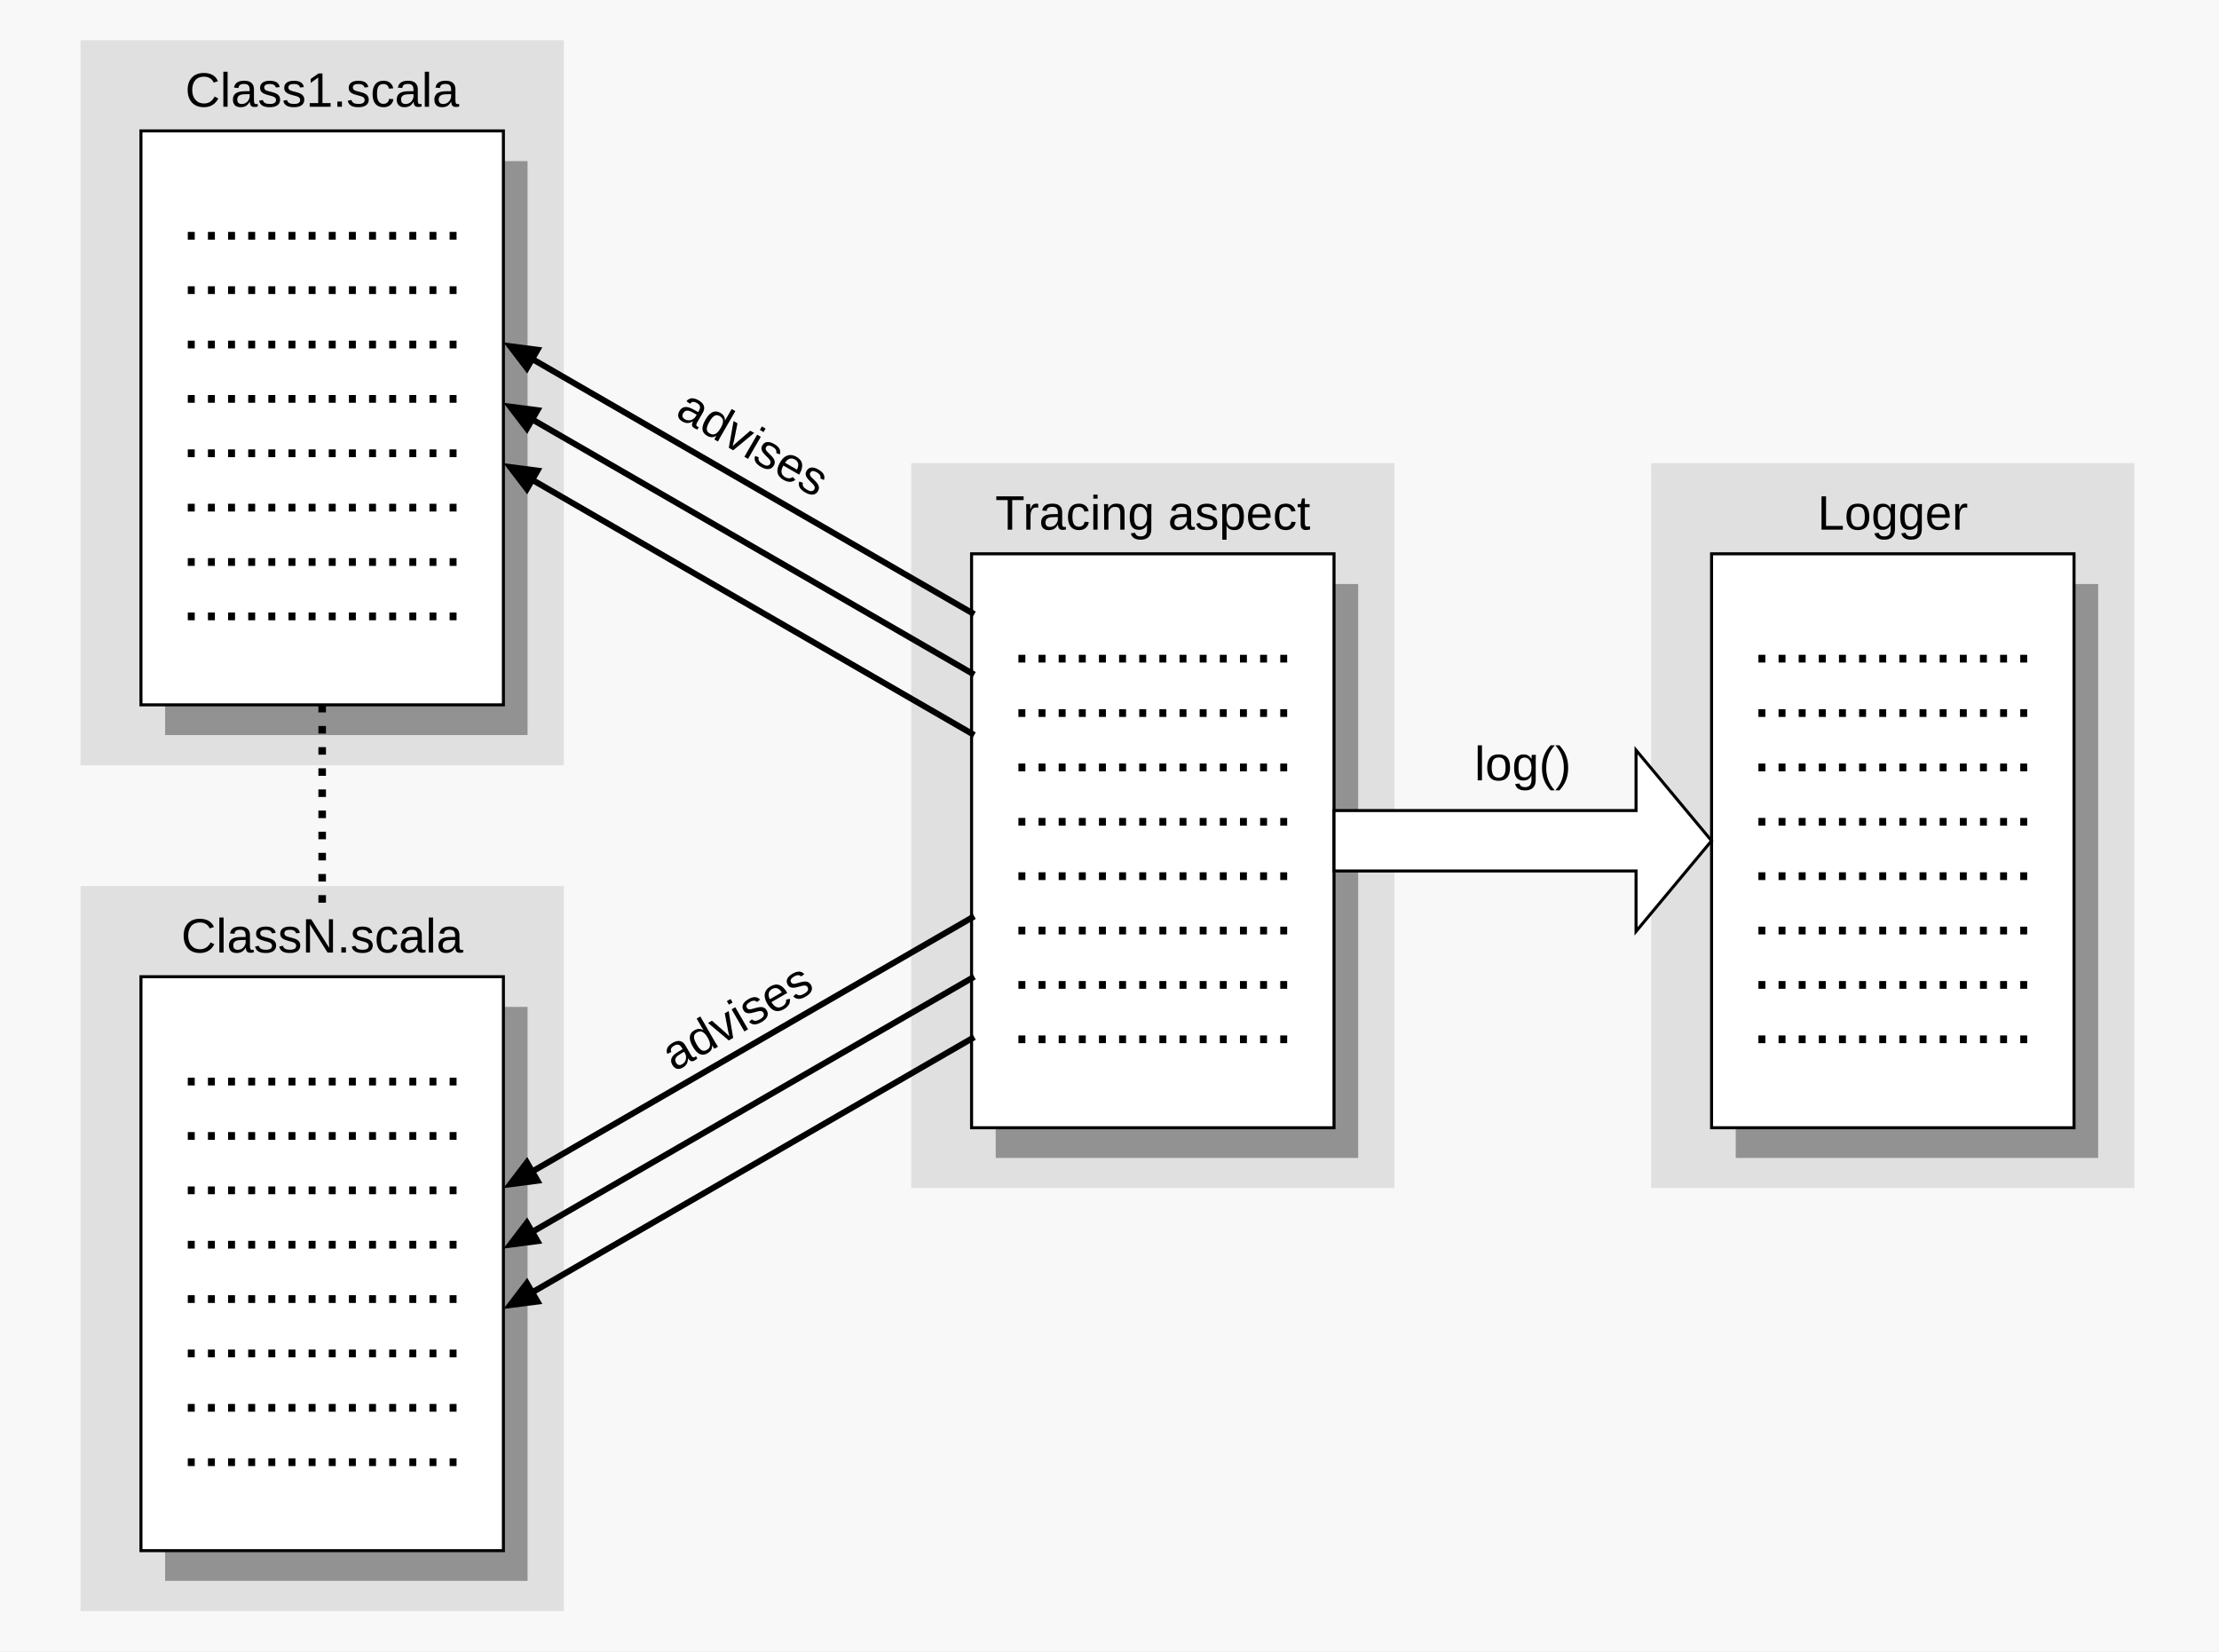
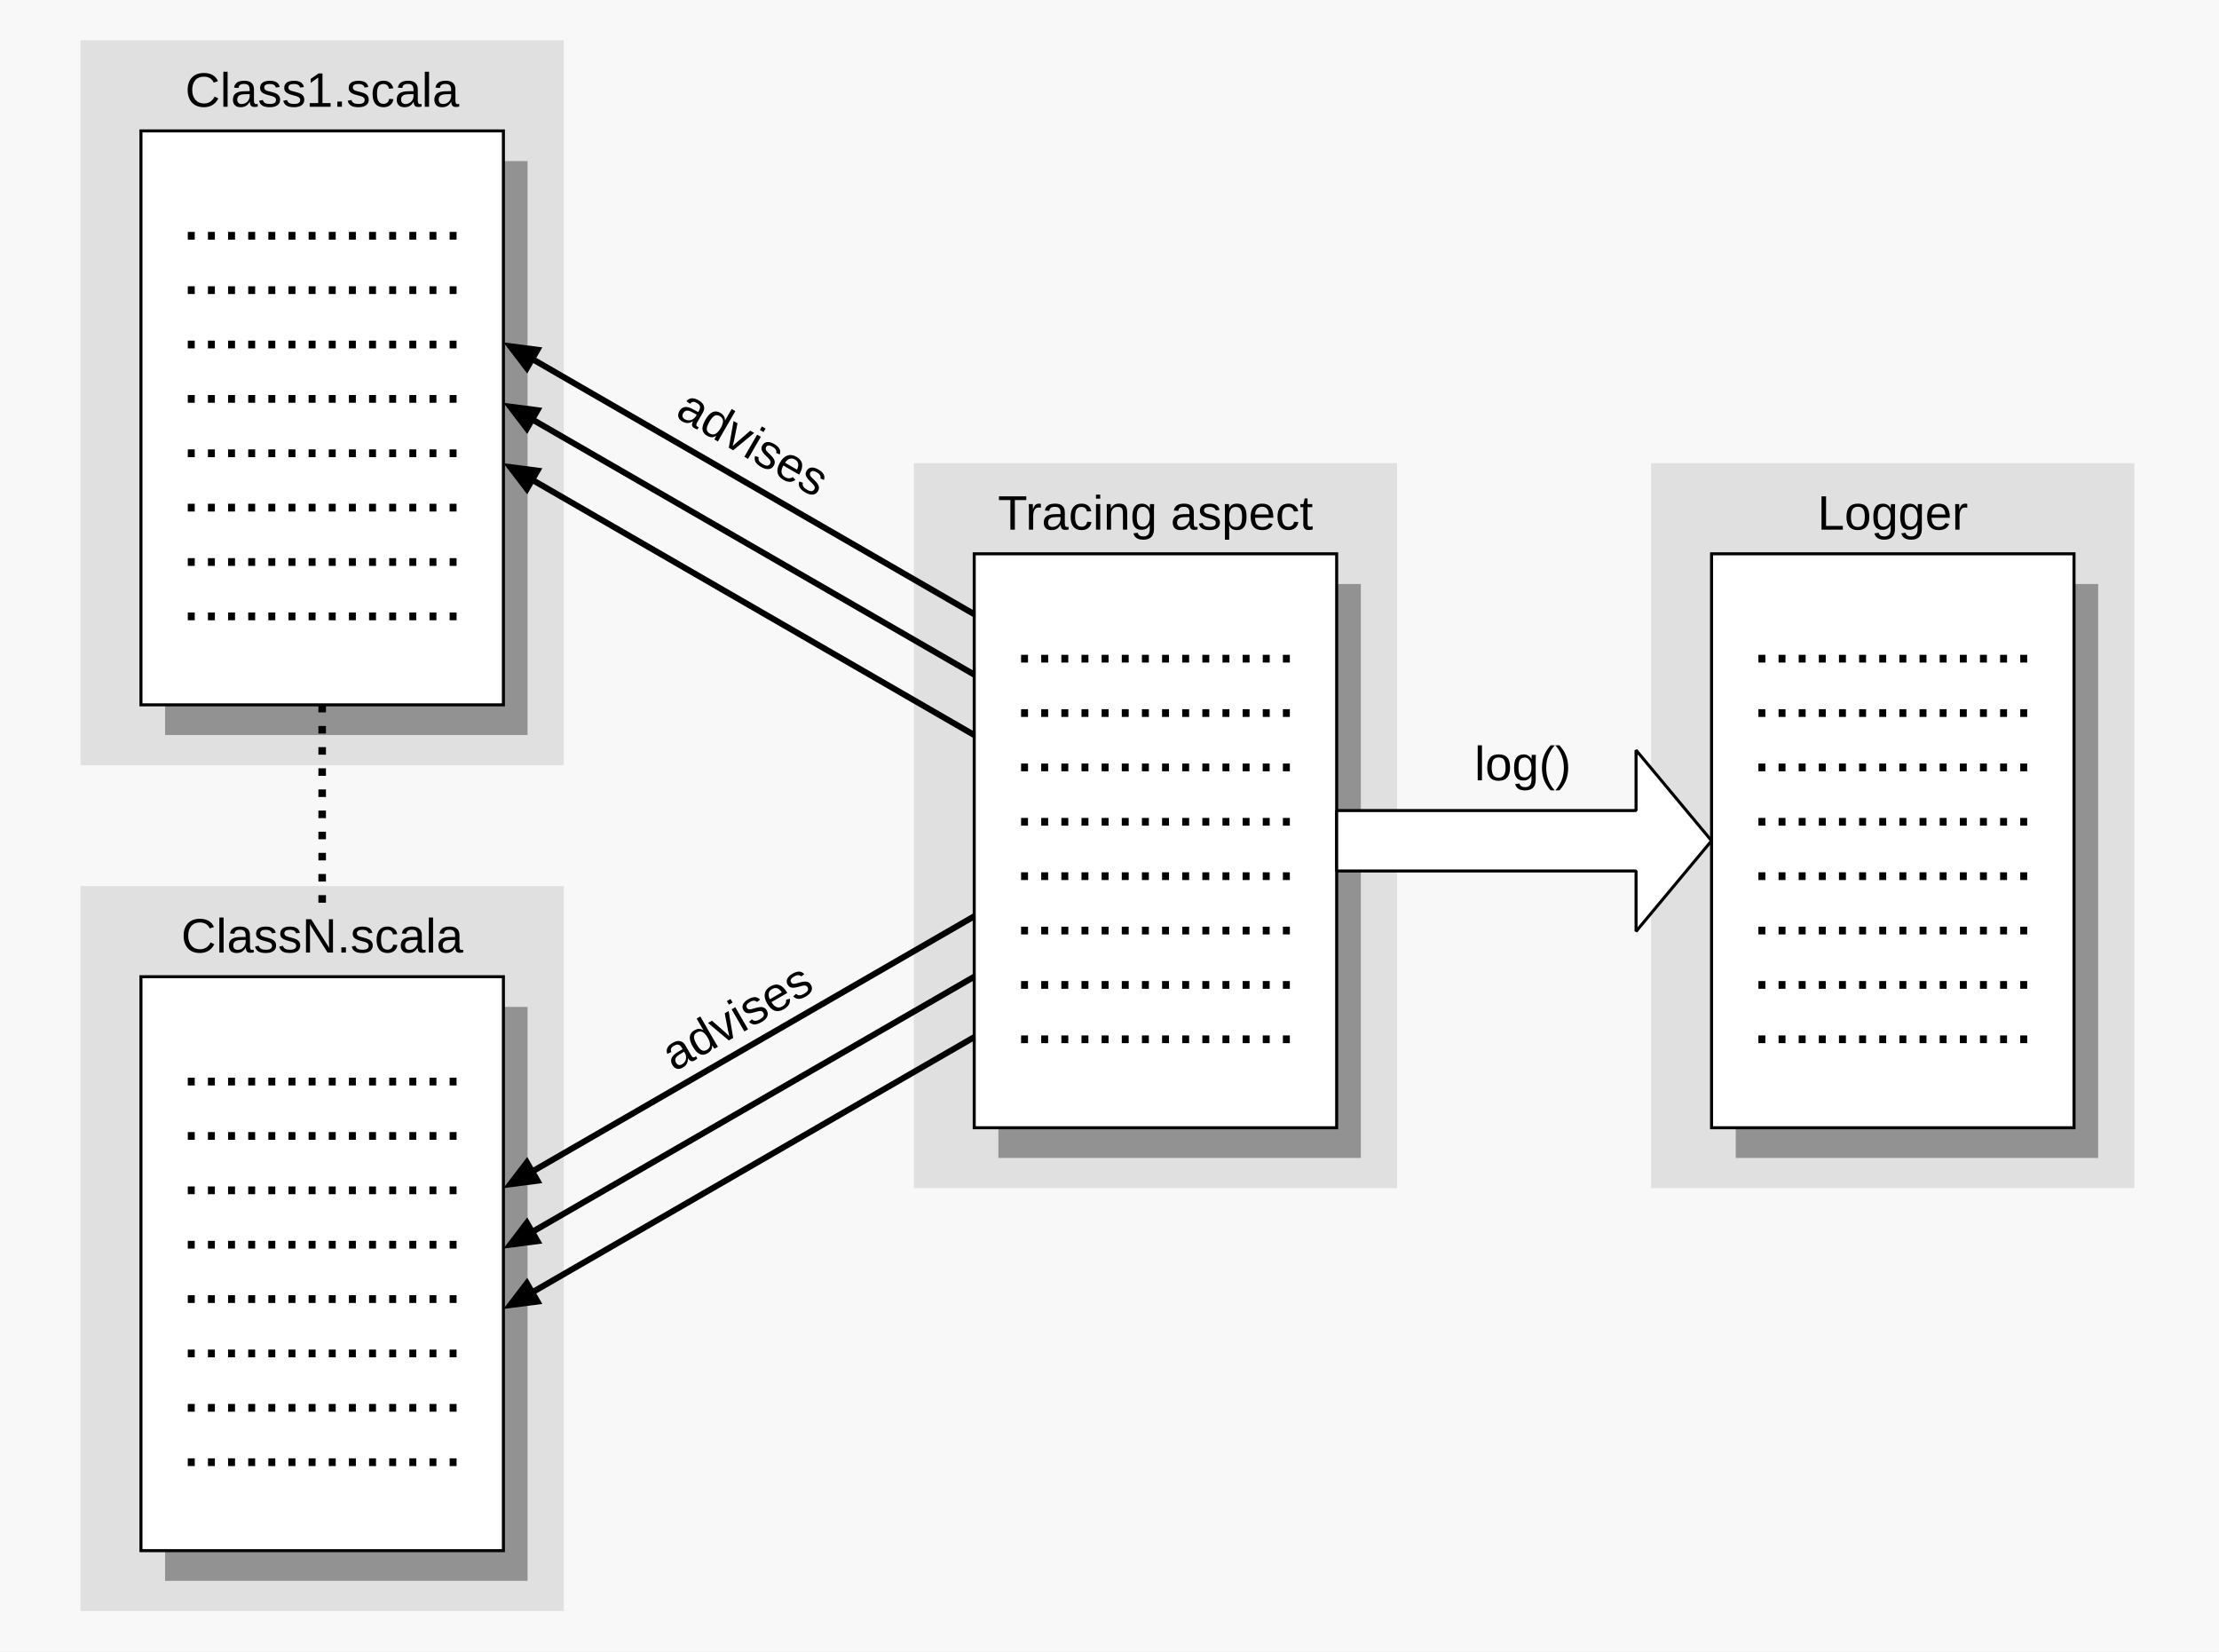
<svg xmlns="http://www.w3.org/2000/svg" version="2" width="551" height="410" style="font:16px Arial,Helvetica,sans-serif;text-anchor:middle;">
  <defs>
    <polygon id="uarrow" points="0,0 5,12 1,12 1,180 -1,180 -1,12 -5,12 0,0" />
    <use id="b60darrow" href="#uarrow" transform="rotate(-60)" fill="black" />
    <use id="u60darrow" href="#uarrow" transform="rotate(-120)" fill="black" />
    <rect id="bg" width="160" height="240" stroke-width="2" fill="rgba(200,200,200,0.5)" />
    <rect id="base" width="120" height="190" stroke-width="1" />
    <text id="dots" x="60" font-size="24" textLength="84">
      ..............
    </text>
    <g id="twolines">
      <use href="#dots" />
      <use href="#dots" y="18" />
    </g>
    <g id="fourlines">
      <use href="#twolines" />
      <use href="#twolines" y="36" />
    </g>
    <g id="mod">
      <use href="#bg" />
      <g transform="translate(20, 30)">
        <use href="#base" fill="rgba(120,120,120,0.75)" x="8" y="10" />
        <use href="#base" fill="white" stroke="black" />
        <use href="#fourlines" y="36" />
        <use href="#fourlines" y="108" />
      </g>
    </g>
  </defs>
  <rect width="551" height="410" fill="rgba(255,255,255,0.5)" />
  <g transform="matrix(0.75 0 0 0.75 20 10)">
-     <g transform="translate(275,140)">
+     <g transform="translate(275.88,140)">
      <use href="#mod" />
      <text x="80" y="22">Tracing aspect</text>
    </g>
    <use href="#mod" />
    <text x="80" y="22">Class1.scala</text>
    <g transform="rotate(30,220,138)">
      <text x="220" y="138">advises</text>
    </g>
    <g transform="translate(140,100)">
      <use href="#b60darrow" />
      <use href="#b60darrow" y="20" />
      <use href="#b60darrow" y="40" />
    </g>
    <g transform="translate(0,280)">
      <use href="#mod" />
      <text x="80" y="22">ClassN.scala</text>
      <g transform="rotate(-30,220,48)">
        <text x="220" y="48">advises</text>
      </g>
      <g transform="translate(140,100)">
        <use href="#u60darrow" />
        <use href="#u60darrow" y="20" />
        <use href="#u60darrow" y="40" />
      </g>
    </g>
    <line x1="80" x2="80" y1="220" y2="289" stroke="black" stroke-width="2.5" stroke-dasharray="2.5 4.5" />
    <g transform="translate(520,140)">
      <use href="#mod" />
      <text x="80" y="22">Logger</text>
      <g transform="translate(20,125)">
-         <path fill="white" stroke="black" d="M 0 0                  L -25,-30 -25,-10 -125,-10 -125,10 -25,10 -25,30                  Z" />
+         <path fill="white" stroke="black" stroke-linejoin="bevel" d="M 0 0                  L -25,-30 -25,-10 -124.12,-10 -124.12,10 -25,10 -25,30                  Z" />
        <text x="-62.5" y="-20">log()</text>
      </g>
    </g>
  </g>
</svg>
